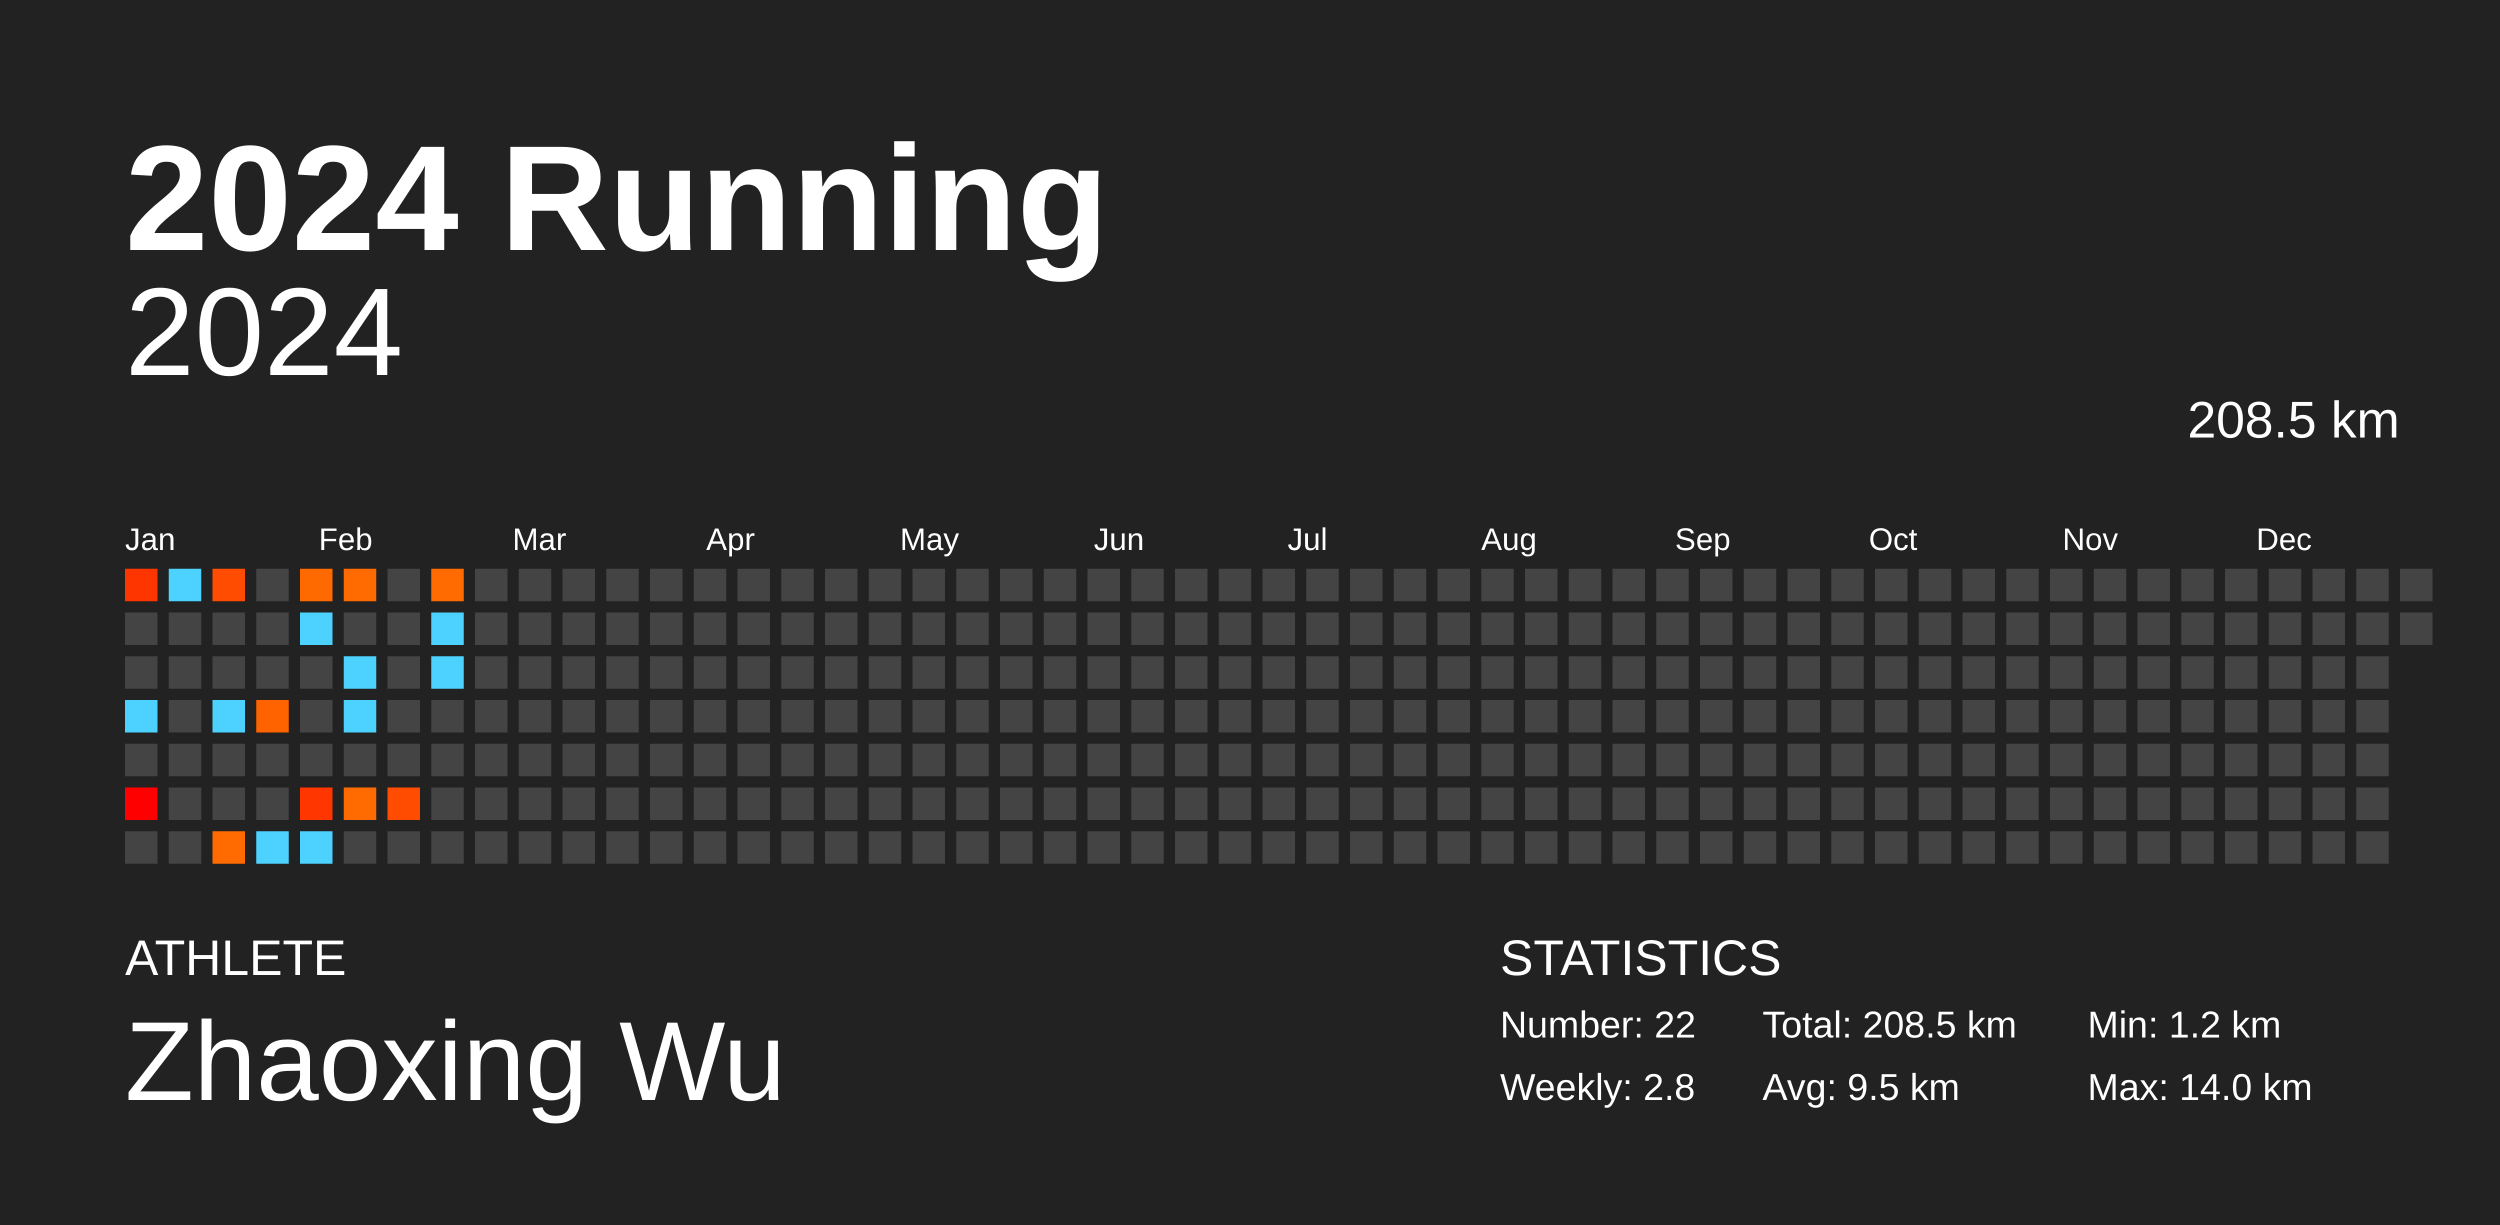
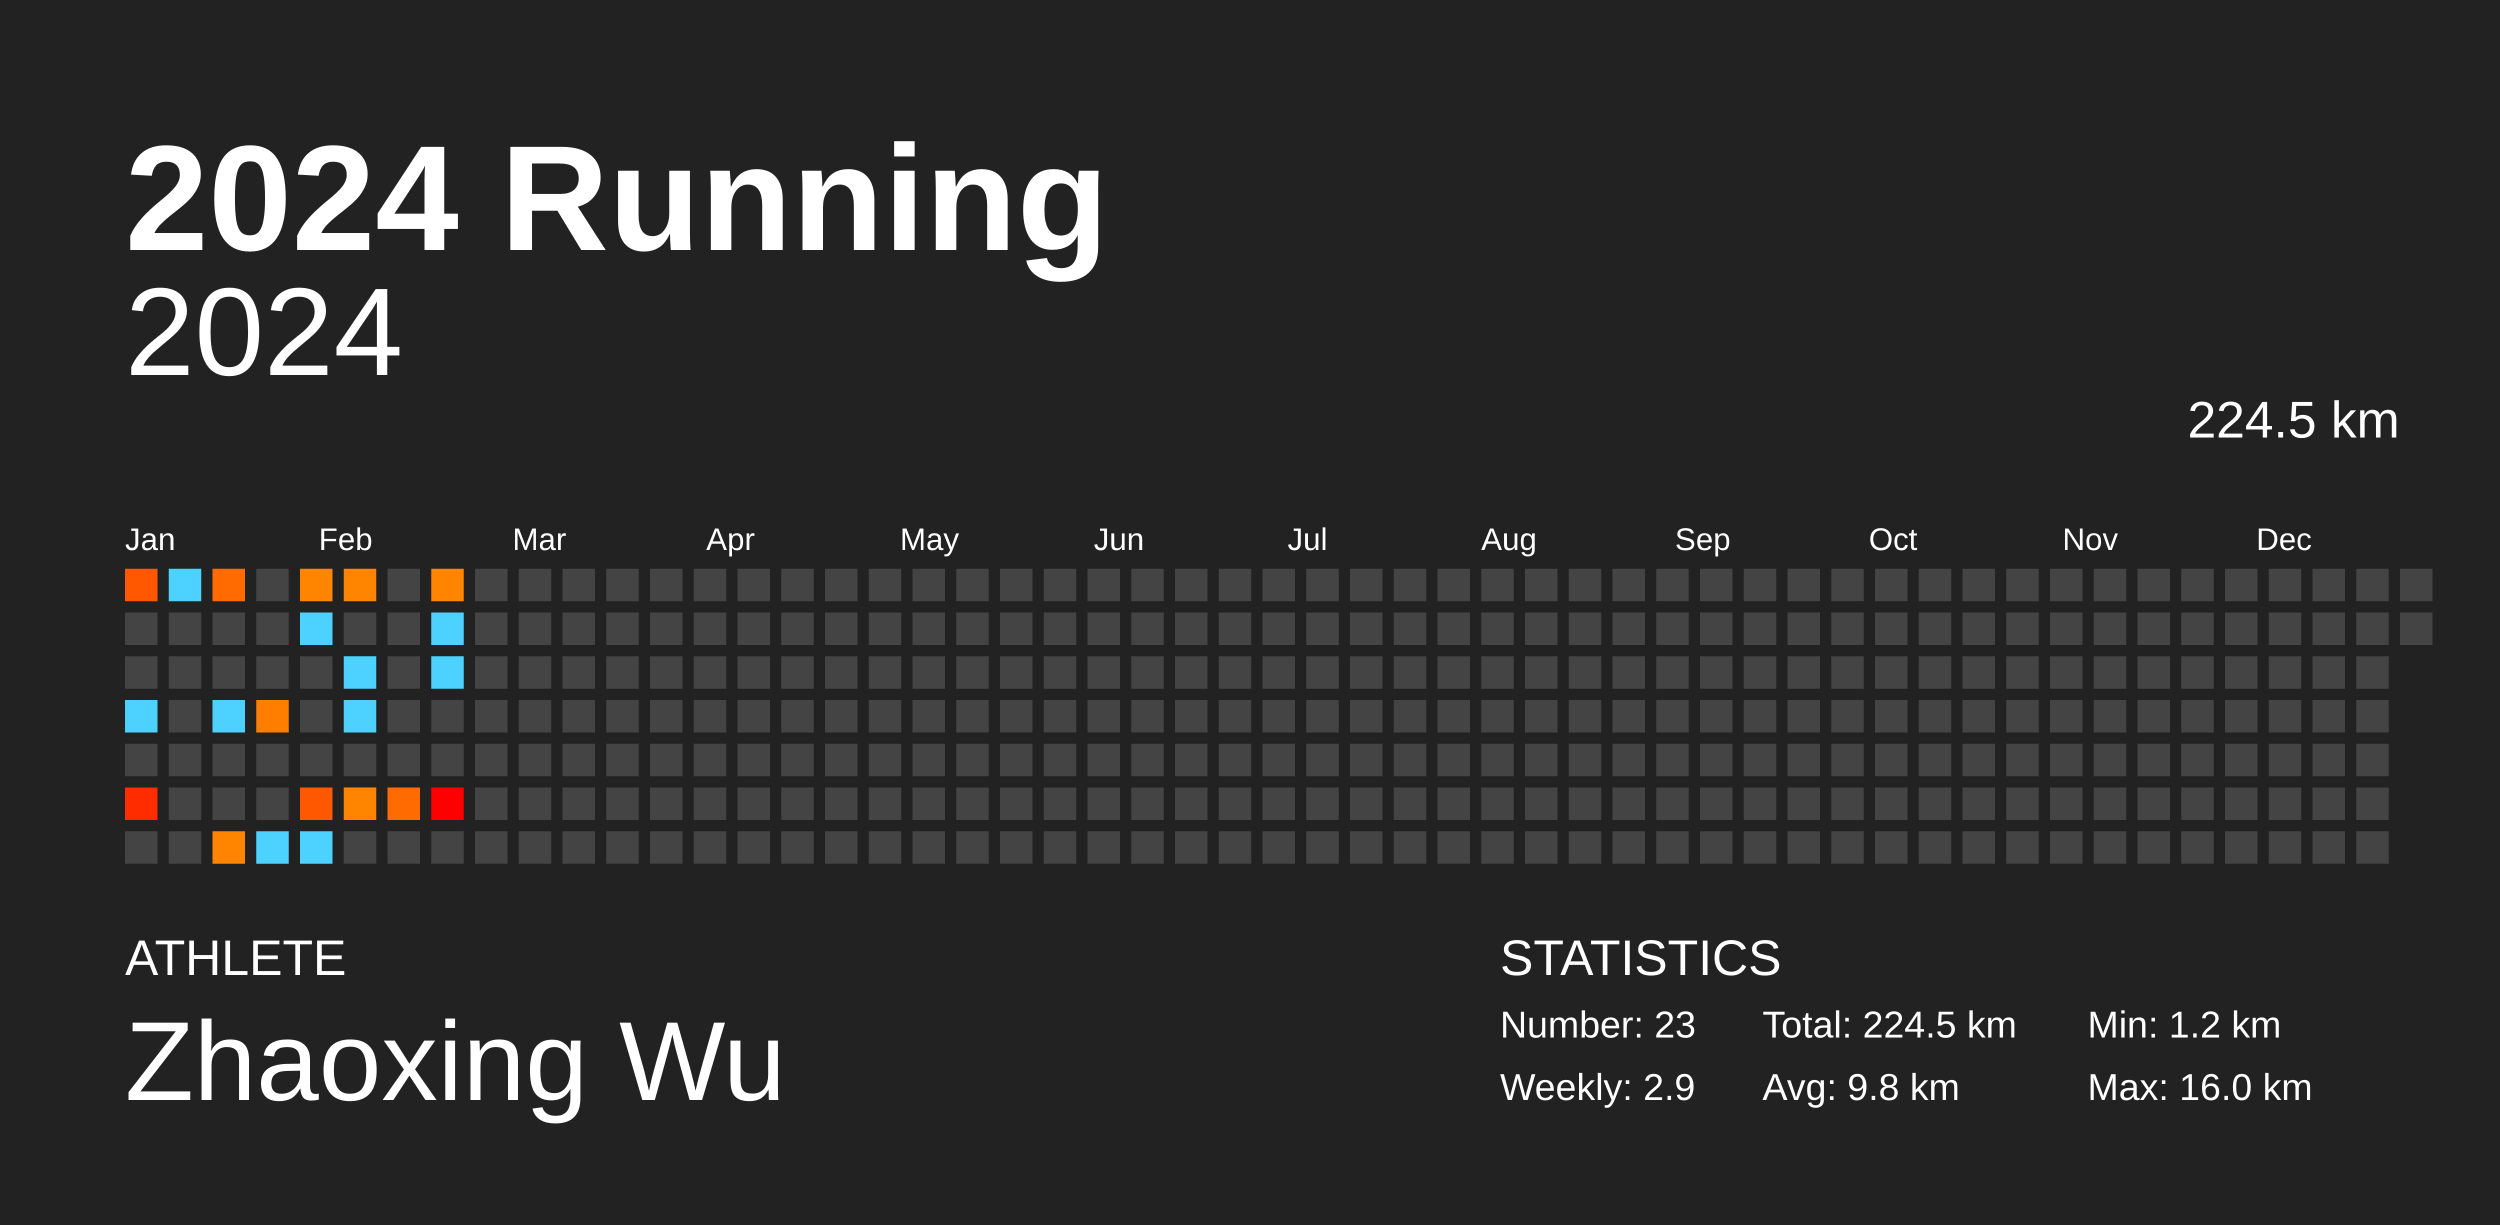
<svg xmlns="http://www.w3.org/2000/svg" baseProfile="full" height="98mm" version="1.1" viewBox="0,0,200,98" width="200mm">
  <defs />
  <rect fill="#222222" height="98" width="200" x="0" y="0" />
  <text fill="#FFFFFF" style="font-size:12px; font-family:Arial; font-weight:bold;" x="10" y="20">2024 Running</text>
  <text fill="#FFFFFF" style="font-size:4px; font-family:Arial" x="10" y="78">ATHLETE</text>
  <text fill="#FFFFFF" style="font-size:9px; font-family:Arial" x="10" y="88">Zhaoxing Wu</text>
  <text fill="#FFFFFF" style="font-size:4px; font-family:Arial" x="120" y="78">STATISTICS</text>
-   <text fill="#FFFFFF" style="font-size:3px; font-family:Arial" x="120" y="83">Number: 22</text>
-   <text fill="#FFFFFF" style="font-size:3px; font-family:Arial" x="120" y="88">Weekly: 2.8</text>
-   <text fill="#FFFFFF" style="font-size:3px; font-family:Arial" x="141" y="83">Total: 208.5 km</text>
-   <text fill="#FFFFFF" style="font-size:3px; font-family:Arial" x="141" y="88">Avg: 9.5 km</text>
+   <text fill="#FFFFFF" style="font-size:3px; font-family:Arial" x="120" y="83">Number: 23</text>
+   <text fill="#FFFFFF" style="font-size:3px; font-family:Arial" x="120" y="88">Weekly: 2.9</text>
+   <text fill="#FFFFFF" style="font-size:3px; font-family:Arial" x="141" y="83">Total: 224.5 km</text>
+   <text fill="#FFFFFF" style="font-size:3px; font-family:Arial" x="141" y="88">Avg: 9.8 km</text>
  <text fill="#FFFFFF" style="font-size:3px; font-family:Arial" x="167" y="83">Min: 1.2 km</text>
-   <text fill="#FFFFFF" style="font-size:3px; font-family:Arial" x="167" y="88">Max: 14.0 km</text>
+   <text fill="#FFFFFF" style="font-size:3px; font-family:Arial" x="167" y="88">Max: 16.0 km</text>
  <text alignment-baseline="hanging" fill="#FFFFFF" style="font-size:10.0px; font-family:Arial;" x="10" y="30">2024</text>
-   <text alignment-baseline="hanging" fill="#FFFFFF" style="font-size:4.125px; font-family:Arial;" x="175" y="35">208.5 km</text>
+   <text alignment-baseline="hanging" fill="#FFFFFF" style="font-size:4.125px; font-family:Arial;" x="175" y="35">224.5 km</text>
  <text fill="#FFFFFF" style="font-size:2.5px; font-family:Arial" x="10.0" y="44">Jan</text>
  <text fill="#FFFFFF" style="font-size:2.5px; font-family:Arial" x="25.5" y="44">Feb</text>
  <text fill="#FFFFFF" style="font-size:2.5px; font-family:Arial" x="41.0" y="44">Mar</text>
  <text fill="#FFFFFF" style="font-size:2.5px; font-family:Arial" x="56.5" y="44">Apr</text>
  <text fill="#FFFFFF" style="font-size:2.5px; font-family:Arial" x="72.0" y="44">May</text>
  <text fill="#FFFFFF" style="font-size:2.5px; font-family:Arial" x="87.5" y="44">Jun</text>
  <text fill="#FFFFFF" style="font-size:2.5px; font-family:Arial" x="103.0" y="44">Jul</text>
  <text fill="#FFFFFF" style="font-size:2.5px; font-family:Arial" x="118.5" y="44">Aug</text>
  <text fill="#FFFFFF" style="font-size:2.5px; font-family:Arial" x="134.0" y="44">Sep</text>
  <text fill="#FFFFFF" style="font-size:2.5px; font-family:Arial" x="149.5" y="44">Oct</text>
  <text fill="#FFFFFF" style="font-size:2.5px; font-family:Arial" x="165.0" y="44">Nov</text>
  <text fill="#FFFFFF" style="font-size:2.5px; font-family:Arial" x="180.5" y="44">Dec</text>
-   <rect fill="#ff3500" height="2.6" width="2.6" x="10.0" y="45.5" />
+   <rect fill="#ff5800" height="2.6" width="2.6" x="10.0" y="45.5" />
  <rect fill="#444444" height="2.6" width="2.6" x="10.0" y="49.0" />
  <rect fill="#444444" height="2.6" width="2.6" x="10.0" y="52.5" />
  <rect fill="#4dd2ff" height="2.6" width="2.6" x="10.0" y="56.0" />
  <rect fill="#444444" height="2.6" width="2.6" x="10.0" y="59.5" />
-   <rect fill="#ff0000" height="2.6" width="2.6" x="10.0" y="63.0" />
+   <rect fill="#ff2c00" height="2.6" width="2.6" x="10.0" y="63.0" />
  <rect fill="#444444" height="2.6" width="2.6" x="10.0" y="66.5" />
  <rect fill="#4dd2ff" height="2.6" width="2.6" x="13.5" y="45.5" />
  <rect fill="#444444" height="2.6" width="2.6" x="13.5" y="49.0" />
  <rect fill="#444444" height="2.6" width="2.6" x="13.5" y="52.5" />
  <rect fill="#444444" height="2.6" width="2.6" x="13.5" y="56.0" />
  <rect fill="#444444" height="2.6" width="2.6" x="13.5" y="59.5" />
  <rect fill="#444444" height="2.6" width="2.6" x="13.5" y="63.0" />
  <rect fill="#444444" height="2.6" width="2.6" x="13.5" y="66.5" />
-   <rect fill="#ff4c00" height="2.6" width="2.6" x="17.0" y="45.5" />
+   <rect fill="#ff6b00" height="2.6" width="2.6" x="17.0" y="45.5" />
  <rect fill="#444444" height="2.6" width="2.6" x="17.0" y="49.0" />
  <rect fill="#444444" height="2.6" width="2.6" x="17.0" y="52.5" />
  <rect fill="#4dd2ff" height="2.6" width="2.6" x="17.0" y="56.0" />
  <rect fill="#444444" height="2.6" width="2.6" x="17.0" y="59.5" />
  <rect fill="#444444" height="2.6" width="2.6" x="17.0" y="63.0" />
-   <rect fill="#ff6b00" height="2.6" width="2.6" x="17.0" y="66.5" />
+   <rect fill="#ff8500" height="2.6" width="2.6" x="17.0" y="66.5" />
  <rect fill="#444444" height="2.6" width="2.6" x="20.5" y="45.5" />
  <rect fill="#444444" height="2.6" width="2.6" x="20.5" y="49.0" />
  <rect fill="#444444" height="2.6" width="2.6" x="20.5" y="52.5" />
-   <rect fill="#ff6300" height="2.6" width="2.6" x="20.5" y="56.0" />
+   <rect fill="#ff7e00" height="2.6" width="2.6" x="20.5" y="56.0" />
  <rect fill="#444444" height="2.6" width="2.6" x="20.5" y="59.5" />
  <rect fill="#444444" height="2.6" width="2.6" x="20.5" y="63.0" />
  <rect fill="#4dd2ff" height="2.6" width="2.6" x="20.5" y="66.5" />
-   <rect fill="#ff6a00" height="2.6" width="2.6" x="24.0" y="45.5" />
+   <rect fill="#ff8400" height="2.6" width="2.6" x="24.0" y="45.5" />
  <rect fill="#4dd2ff" height="2.6" width="2.6" x="24.0" y="49.0" />
  <rect fill="#444444" height="2.6" width="2.6" x="24.0" y="52.5" />
  <rect fill="#444444" height="2.6" width="2.6" x="24.0" y="56.0" />
  <rect fill="#444444" height="2.6" width="2.6" x="24.0" y="59.5" />
-   <rect fill="#ff3600" height="2.6" width="2.6" x="24.0" y="63.0" />
+   <rect fill="#ff5800" height="2.6" width="2.6" x="24.0" y="63.0" />
  <rect fill="#4dd2ff" height="2.6" width="2.6" x="24.0" y="66.5" />
-   <rect fill="#ff6b00" height="2.6" width="2.6" x="27.5" y="45.5" />
+   <rect fill="#ff8500" height="2.6" width="2.6" x="27.5" y="45.5" />
  <rect fill="#444444" height="2.6" width="2.6" x="27.5" y="49.0" />
  <rect fill="#4dd2ff" height="2.6" width="2.6" x="27.5" y="52.5" />
  <rect fill="#4dd2ff" height="2.6" width="2.6" x="27.5" y="56.0" />
  <rect fill="#444444" height="2.6" width="2.6" x="27.5" y="59.5" />
-   <rect fill="#ff6b00" height="2.6" width="2.6" x="27.5" y="63.0" />
+   <rect fill="#ff8500" height="2.6" width="2.6" x="27.5" y="63.0" />
  <rect fill="#444444" height="2.6" width="2.6" x="27.5" y="66.5" />
  <rect fill="#444444" height="2.6" width="2.6" x="31.0" y="45.5" />
  <rect fill="#444444" height="2.6" width="2.6" x="31.0" y="49.0" />
  <rect fill="#444444" height="2.6" width="2.6" x="31.0" y="52.5" />
  <rect fill="#444444" height="2.6" width="2.6" x="31.0" y="56.0" />
  <rect fill="#444444" height="2.6" width="2.6" x="31.0" y="59.5" />
-   <rect fill="#ff4c00" height="2.6" width="2.6" x="31.0" y="63.0" />
+   <rect fill="#ff6b00" height="2.6" width="2.6" x="31.0" y="63.0" />
  <rect fill="#444444" height="2.6" width="2.6" x="31.0" y="66.5" />
-   <rect fill="#ff6b00" height="2.6" width="2.6" x="34.5" y="45.5" />
+   <rect fill="#ff8500" height="2.6" width="2.6" x="34.5" y="45.5" />
  <rect fill="#4dd2ff" height="2.6" width="2.6" x="34.5" y="49.0" />
  <rect fill="#4dd2ff" height="2.6" width="2.6" x="34.5" y="52.5" />
  <rect fill="#444444" height="2.6" width="2.6" x="34.5" y="56.0" />
  <rect fill="#444444" height="2.6" width="2.6" x="34.5" y="59.5" />
-   <rect fill="#444444" height="2.6" width="2.6" x="34.5" y="63.0" />
+   <rect fill="#ff0000" height="2.6" width="2.6" x="34.5" y="63.0" />
  <rect fill="#444444" height="2.6" width="2.6" x="34.5" y="66.5" />
  <rect fill="#444444" height="2.6" width="2.6" x="38.0" y="45.5" />
  <rect fill="#444444" height="2.6" width="2.6" x="38.0" y="49.0" />
  <rect fill="#444444" height="2.6" width="2.6" x="38.0" y="52.5" />
  <rect fill="#444444" height="2.6" width="2.6" x="38.0" y="56.0" />
  <rect fill="#444444" height="2.6" width="2.6" x="38.0" y="59.5" />
  <rect fill="#444444" height="2.6" width="2.6" x="38.0" y="63.0" />
  <rect fill="#444444" height="2.6" width="2.6" x="38.0" y="66.5" />
  <rect fill="#444444" height="2.6" width="2.6" x="41.5" y="45.5" />
  <rect fill="#444444" height="2.6" width="2.6" x="41.5" y="49.0" />
  <rect fill="#444444" height="2.6" width="2.6" x="41.5" y="52.5" />
  <rect fill="#444444" height="2.6" width="2.6" x="41.5" y="56.0" />
  <rect fill="#444444" height="2.6" width="2.6" x="41.5" y="59.5" />
  <rect fill="#444444" height="2.6" width="2.6" x="41.5" y="63.0" />
  <rect fill="#444444" height="2.6" width="2.6" x="41.5" y="66.5" />
  <rect fill="#444444" height="2.6" width="2.6" x="45.0" y="45.5" />
  <rect fill="#444444" height="2.6" width="2.6" x="45.0" y="49.0" />
  <rect fill="#444444" height="2.6" width="2.6" x="45.0" y="52.5" />
  <rect fill="#444444" height="2.6" width="2.6" x="45.0" y="56.0" />
  <rect fill="#444444" height="2.6" width="2.6" x="45.0" y="59.5" />
  <rect fill="#444444" height="2.6" width="2.6" x="45.0" y="63.0" />
  <rect fill="#444444" height="2.6" width="2.6" x="45.0" y="66.5" />
  <rect fill="#444444" height="2.6" width="2.6" x="48.5" y="45.5" />
  <rect fill="#444444" height="2.6" width="2.6" x="48.5" y="49.0" />
  <rect fill="#444444" height="2.6" width="2.6" x="48.5" y="52.5" />
  <rect fill="#444444" height="2.6" width="2.6" x="48.5" y="56.0" />
  <rect fill="#444444" height="2.6" width="2.6" x="48.5" y="59.5" />
  <rect fill="#444444" height="2.6" width="2.6" x="48.5" y="63.0" />
  <rect fill="#444444" height="2.6" width="2.6" x="48.5" y="66.5" />
  <rect fill="#444444" height="2.6" width="2.6" x="52.0" y="45.5" />
  <rect fill="#444444" height="2.6" width="2.6" x="52.0" y="49.0" />
  <rect fill="#444444" height="2.6" width="2.6" x="52.0" y="52.5" />
  <rect fill="#444444" height="2.6" width="2.6" x="52.0" y="56.0" />
  <rect fill="#444444" height="2.6" width="2.6" x="52.0" y="59.5" />
  <rect fill="#444444" height="2.6" width="2.6" x="52.0" y="63.0" />
  <rect fill="#444444" height="2.6" width="2.6" x="52.0" y="66.5" />
  <rect fill="#444444" height="2.6" width="2.6" x="55.5" y="45.5" />
  <rect fill="#444444" height="2.6" width="2.6" x="55.5" y="49.0" />
  <rect fill="#444444" height="2.6" width="2.6" x="55.5" y="52.5" />
  <rect fill="#444444" height="2.6" width="2.6" x="55.5" y="56.0" />
  <rect fill="#444444" height="2.6" width="2.6" x="55.5" y="59.5" />
  <rect fill="#444444" height="2.6" width="2.6" x="55.5" y="63.0" />
  <rect fill="#444444" height="2.6" width="2.6" x="55.5" y="66.5" />
  <rect fill="#444444" height="2.6" width="2.6" x="59.0" y="45.5" />
  <rect fill="#444444" height="2.6" width="2.6" x="59.0" y="49.0" />
  <rect fill="#444444" height="2.6" width="2.6" x="59.0" y="52.5" />
  <rect fill="#444444" height="2.6" width="2.6" x="59.0" y="56.0" />
  <rect fill="#444444" height="2.6" width="2.6" x="59.0" y="59.5" />
  <rect fill="#444444" height="2.6" width="2.6" x="59.0" y="63.0" />
  <rect fill="#444444" height="2.6" width="2.6" x="59.0" y="66.5" />
  <rect fill="#444444" height="2.6" width="2.6" x="62.5" y="45.5" />
  <rect fill="#444444" height="2.6" width="2.6" x="62.5" y="49.0" />
  <rect fill="#444444" height="2.6" width="2.6" x="62.5" y="52.5" />
  <rect fill="#444444" height="2.6" width="2.6" x="62.5" y="56.0" />
  <rect fill="#444444" height="2.6" width="2.6" x="62.5" y="59.5" />
  <rect fill="#444444" height="2.6" width="2.6" x="62.5" y="63.0" />
  <rect fill="#444444" height="2.6" width="2.6" x="62.5" y="66.5" />
  <rect fill="#444444" height="2.6" width="2.6" x="66.0" y="45.5" />
  <rect fill="#444444" height="2.6" width="2.6" x="66.0" y="49.0" />
  <rect fill="#444444" height="2.6" width="2.6" x="66.0" y="52.5" />
  <rect fill="#444444" height="2.6" width="2.6" x="66.0" y="56.0" />
  <rect fill="#444444" height="2.6" width="2.6" x="66.0" y="59.5" />
  <rect fill="#444444" height="2.6" width="2.6" x="66.0" y="63.0" />
  <rect fill="#444444" height="2.6" width="2.6" x="66.0" y="66.5" />
  <rect fill="#444444" height="2.6" width="2.6" x="69.5" y="45.5" />
  <rect fill="#444444" height="2.6" width="2.6" x="69.5" y="49.0" />
  <rect fill="#444444" height="2.6" width="2.6" x="69.5" y="52.5" />
  <rect fill="#444444" height="2.6" width="2.6" x="69.5" y="56.0" />
  <rect fill="#444444" height="2.6" width="2.6" x="69.5" y="59.5" />
  <rect fill="#444444" height="2.6" width="2.6" x="69.5" y="63.0" />
  <rect fill="#444444" height="2.6" width="2.6" x="69.5" y="66.5" />
  <rect fill="#444444" height="2.6" width="2.6" x="73.0" y="45.5" />
  <rect fill="#444444" height="2.6" width="2.6" x="73.0" y="49.0" />
  <rect fill="#444444" height="2.6" width="2.6" x="73.0" y="52.5" />
  <rect fill="#444444" height="2.6" width="2.6" x="73.0" y="56.0" />
  <rect fill="#444444" height="2.6" width="2.6" x="73.0" y="59.5" />
  <rect fill="#444444" height="2.6" width="2.6" x="73.0" y="63.0" />
  <rect fill="#444444" height="2.6" width="2.6" x="73.0" y="66.5" />
  <rect fill="#444444" height="2.6" width="2.6" x="76.5" y="45.5" />
  <rect fill="#444444" height="2.6" width="2.6" x="76.5" y="49.0" />
  <rect fill="#444444" height="2.6" width="2.6" x="76.5" y="52.5" />
  <rect fill="#444444" height="2.6" width="2.6" x="76.5" y="56.0" />
  <rect fill="#444444" height="2.6" width="2.6" x="76.5" y="59.5" />
  <rect fill="#444444" height="2.6" width="2.6" x="76.5" y="63.0" />
  <rect fill="#444444" height="2.6" width="2.6" x="76.5" y="66.5" />
  <rect fill="#444444" height="2.6" width="2.6" x="80.0" y="45.5" />
  <rect fill="#444444" height="2.6" width="2.6" x="80.0" y="49.0" />
  <rect fill="#444444" height="2.6" width="2.6" x="80.0" y="52.5" />
  <rect fill="#444444" height="2.6" width="2.6" x="80.0" y="56.0" />
  <rect fill="#444444" height="2.6" width="2.6" x="80.0" y="59.5" />
  <rect fill="#444444" height="2.6" width="2.6" x="80.0" y="63.0" />
  <rect fill="#444444" height="2.6" width="2.6" x="80.0" y="66.5" />
  <rect fill="#444444" height="2.6" width="2.6" x="83.5" y="45.5" />
  <rect fill="#444444" height="2.6" width="2.6" x="83.5" y="49.0" />
  <rect fill="#444444" height="2.6" width="2.6" x="83.5" y="52.5" />
  <rect fill="#444444" height="2.6" width="2.6" x="83.5" y="56.0" />
  <rect fill="#444444" height="2.6" width="2.6" x="83.5" y="59.5" />
  <rect fill="#444444" height="2.6" width="2.6" x="83.5" y="63.0" />
  <rect fill="#444444" height="2.6" width="2.6" x="83.5" y="66.5" />
  <rect fill="#444444" height="2.6" width="2.6" x="87.0" y="45.5" />
  <rect fill="#444444" height="2.6" width="2.6" x="87.0" y="49.0" />
  <rect fill="#444444" height="2.6" width="2.6" x="87.0" y="52.5" />
  <rect fill="#444444" height="2.6" width="2.6" x="87.0" y="56.0" />
  <rect fill="#444444" height="2.6" width="2.6" x="87.0" y="59.5" />
  <rect fill="#444444" height="2.6" width="2.6" x="87.0" y="63.0" />
  <rect fill="#444444" height="2.6" width="2.6" x="87.0" y="66.5" />
  <rect fill="#444444" height="2.6" width="2.6" x="90.5" y="45.5" />
  <rect fill="#444444" height="2.6" width="2.6" x="90.5" y="49.0" />
  <rect fill="#444444" height="2.6" width="2.6" x="90.5" y="52.5" />
  <rect fill="#444444" height="2.6" width="2.6" x="90.5" y="56.0" />
  <rect fill="#444444" height="2.6" width="2.6" x="90.5" y="59.5" />
  <rect fill="#444444" height="2.6" width="2.6" x="90.5" y="63.0" />
  <rect fill="#444444" height="2.6" width="2.6" x="90.5" y="66.5" />
  <rect fill="#444444" height="2.6" width="2.6" x="94.0" y="45.5" />
  <rect fill="#444444" height="2.6" width="2.6" x="94.0" y="49.0" />
  <rect fill="#444444" height="2.6" width="2.6" x="94.0" y="52.5" />
  <rect fill="#444444" height="2.6" width="2.6" x="94.0" y="56.0" />
  <rect fill="#444444" height="2.6" width="2.6" x="94.0" y="59.5" />
  <rect fill="#444444" height="2.6" width="2.6" x="94.0" y="63.0" />
  <rect fill="#444444" height="2.6" width="2.6" x="94.0" y="66.5" />
  <rect fill="#444444" height="2.6" width="2.6" x="97.5" y="45.5" />
  <rect fill="#444444" height="2.6" width="2.6" x="97.5" y="49.0" />
  <rect fill="#444444" height="2.6" width="2.6" x="97.5" y="52.5" />
  <rect fill="#444444" height="2.6" width="2.6" x="97.5" y="56.0" />
  <rect fill="#444444" height="2.6" width="2.6" x="97.5" y="59.5" />
  <rect fill="#444444" height="2.6" width="2.6" x="97.5" y="63.0" />
  <rect fill="#444444" height="2.6" width="2.6" x="97.5" y="66.5" />
  <rect fill="#444444" height="2.6" width="2.6" x="101.0" y="45.5" />
  <rect fill="#444444" height="2.6" width="2.6" x="101.0" y="49.0" />
  <rect fill="#444444" height="2.6" width="2.6" x="101.0" y="52.5" />
  <rect fill="#444444" height="2.6" width="2.6" x="101.0" y="56.0" />
  <rect fill="#444444" height="2.6" width="2.6" x="101.0" y="59.5" />
  <rect fill="#444444" height="2.6" width="2.6" x="101.0" y="63.0" />
  <rect fill="#444444" height="2.6" width="2.6" x="101.0" y="66.5" />
  <rect fill="#444444" height="2.6" width="2.6" x="104.5" y="45.5" />
  <rect fill="#444444" height="2.6" width="2.6" x="104.5" y="49.0" />
  <rect fill="#444444" height="2.6" width="2.6" x="104.5" y="52.5" />
  <rect fill="#444444" height="2.6" width="2.6" x="104.5" y="56.0" />
  <rect fill="#444444" height="2.6" width="2.6" x="104.5" y="59.5" />
  <rect fill="#444444" height="2.6" width="2.6" x="104.5" y="63.0" />
  <rect fill="#444444" height="2.6" width="2.6" x="104.5" y="66.5" />
  <rect fill="#444444" height="2.6" width="2.6" x="108.0" y="45.5" />
  <rect fill="#444444" height="2.6" width="2.6" x="108.0" y="49.0" />
  <rect fill="#444444" height="2.6" width="2.6" x="108.0" y="52.5" />
  <rect fill="#444444" height="2.6" width="2.6" x="108.0" y="56.0" />
  <rect fill="#444444" height="2.6" width="2.6" x="108.0" y="59.5" />
  <rect fill="#444444" height="2.6" width="2.6" x="108.0" y="63.0" />
  <rect fill="#444444" height="2.6" width="2.6" x="108.0" y="66.5" />
  <rect fill="#444444" height="2.6" width="2.6" x="111.5" y="45.5" />
  <rect fill="#444444" height="2.6" width="2.6" x="111.5" y="49.0" />
  <rect fill="#444444" height="2.6" width="2.6" x="111.5" y="52.5" />
  <rect fill="#444444" height="2.6" width="2.6" x="111.5" y="56.0" />
  <rect fill="#444444" height="2.6" width="2.6" x="111.5" y="59.5" />
  <rect fill="#444444" height="2.6" width="2.6" x="111.5" y="63.0" />
  <rect fill="#444444" height="2.6" width="2.6" x="111.5" y="66.5" />
  <rect fill="#444444" height="2.6" width="2.6" x="115.0" y="45.5" />
  <rect fill="#444444" height="2.6" width="2.6" x="115.0" y="49.0" />
  <rect fill="#444444" height="2.6" width="2.6" x="115.0" y="52.5" />
  <rect fill="#444444" height="2.6" width="2.6" x="115.0" y="56.0" />
  <rect fill="#444444" height="2.6" width="2.6" x="115.0" y="59.5" />
  <rect fill="#444444" height="2.6" width="2.6" x="115.0" y="63.0" />
  <rect fill="#444444" height="2.6" width="2.6" x="115.0" y="66.5" />
  <rect fill="#444444" height="2.6" width="2.6" x="118.5" y="45.5" />
  <rect fill="#444444" height="2.6" width="2.6" x="118.5" y="49.0" />
  <rect fill="#444444" height="2.6" width="2.6" x="118.5" y="52.5" />
  <rect fill="#444444" height="2.6" width="2.6" x="118.5" y="56.0" />
  <rect fill="#444444" height="2.6" width="2.6" x="118.5" y="59.5" />
  <rect fill="#444444" height="2.6" width="2.6" x="118.5" y="63.0" />
  <rect fill="#444444" height="2.6" width="2.6" x="118.5" y="66.5" />
  <rect fill="#444444" height="2.6" width="2.6" x="122.0" y="45.5" />
  <rect fill="#444444" height="2.6" width="2.6" x="122.0" y="49.0" />
  <rect fill="#444444" height="2.6" width="2.6" x="122.0" y="52.5" />
  <rect fill="#444444" height="2.6" width="2.6" x="122.0" y="56.0" />
  <rect fill="#444444" height="2.6" width="2.6" x="122.0" y="59.5" />
  <rect fill="#444444" height="2.6" width="2.6" x="122.0" y="63.0" />
  <rect fill="#444444" height="2.6" width="2.6" x="122.0" y="66.5" />
  <rect fill="#444444" height="2.6" width="2.6" x="125.5" y="45.5" />
  <rect fill="#444444" height="2.6" width="2.6" x="125.5" y="49.0" />
  <rect fill="#444444" height="2.6" width="2.6" x="125.5" y="52.5" />
  <rect fill="#444444" height="2.6" width="2.6" x="125.5" y="56.0" />
  <rect fill="#444444" height="2.6" width="2.6" x="125.5" y="59.5" />
  <rect fill="#444444" height="2.6" width="2.6" x="125.5" y="63.0" />
  <rect fill="#444444" height="2.6" width="2.6" x="125.5" y="66.5" />
  <rect fill="#444444" height="2.6" width="2.6" x="129.0" y="45.5" />
  <rect fill="#444444" height="2.6" width="2.6" x="129.0" y="49.0" />
  <rect fill="#444444" height="2.6" width="2.6" x="129.0" y="52.5" />
  <rect fill="#444444" height="2.6" width="2.6" x="129.0" y="56.0" />
  <rect fill="#444444" height="2.6" width="2.6" x="129.0" y="59.5" />
  <rect fill="#444444" height="2.6" width="2.6" x="129.0" y="63.0" />
  <rect fill="#444444" height="2.6" width="2.6" x="129.0" y="66.5" />
  <rect fill="#444444" height="2.6" width="2.6" x="132.5" y="45.5" />
  <rect fill="#444444" height="2.6" width="2.6" x="132.5" y="49.0" />
  <rect fill="#444444" height="2.6" width="2.6" x="132.5" y="52.5" />
  <rect fill="#444444" height="2.6" width="2.6" x="132.5" y="56.0" />
  <rect fill="#444444" height="2.6" width="2.6" x="132.5" y="59.5" />
  <rect fill="#444444" height="2.6" width="2.6" x="132.5" y="63.0" />
  <rect fill="#444444" height="2.6" width="2.6" x="132.5" y="66.5" />
  <rect fill="#444444" height="2.6" width="2.6" x="136.0" y="45.5" />
  <rect fill="#444444" height="2.6" width="2.6" x="136.0" y="49.0" />
  <rect fill="#444444" height="2.6" width="2.6" x="136.0" y="52.5" />
  <rect fill="#444444" height="2.6" width="2.6" x="136.0" y="56.0" />
  <rect fill="#444444" height="2.6" width="2.6" x="136.0" y="59.5" />
  <rect fill="#444444" height="2.6" width="2.6" x="136.0" y="63.0" />
  <rect fill="#444444" height="2.6" width="2.6" x="136.0" y="66.5" />
  <rect fill="#444444" height="2.6" width="2.6" x="139.5" y="45.5" />
  <rect fill="#444444" height="2.6" width="2.6" x="139.5" y="49.0" />
  <rect fill="#444444" height="2.6" width="2.6" x="139.5" y="52.5" />
  <rect fill="#444444" height="2.6" width="2.6" x="139.5" y="56.0" />
  <rect fill="#444444" height="2.6" width="2.6" x="139.5" y="59.5" />
  <rect fill="#444444" height="2.6" width="2.6" x="139.5" y="63.0" />
  <rect fill="#444444" height="2.6" width="2.6" x="139.5" y="66.5" />
  <rect fill="#444444" height="2.6" width="2.6" x="143.0" y="45.5" />
  <rect fill="#444444" height="2.6" width="2.6" x="143.0" y="49.0" />
  <rect fill="#444444" height="2.6" width="2.6" x="143.0" y="52.5" />
  <rect fill="#444444" height="2.6" width="2.6" x="143.0" y="56.0" />
  <rect fill="#444444" height="2.6" width="2.6" x="143.0" y="59.5" />
  <rect fill="#444444" height="2.6" width="2.6" x="143.0" y="63.0" />
  <rect fill="#444444" height="2.6" width="2.6" x="143.0" y="66.5" />
  <rect fill="#444444" height="2.6" width="2.6" x="146.5" y="45.5" />
  <rect fill="#444444" height="2.6" width="2.6" x="146.5" y="49.0" />
  <rect fill="#444444" height="2.6" width="2.6" x="146.5" y="52.5" />
  <rect fill="#444444" height="2.6" width="2.6" x="146.5" y="56.0" />
  <rect fill="#444444" height="2.6" width="2.6" x="146.5" y="59.5" />
  <rect fill="#444444" height="2.6" width="2.6" x="146.5" y="63.0" />
  <rect fill="#444444" height="2.6" width="2.6" x="146.5" y="66.5" />
  <rect fill="#444444" height="2.6" width="2.6" x="150.0" y="45.5" />
  <rect fill="#444444" height="2.6" width="2.6" x="150.0" y="49.0" />
  <rect fill="#444444" height="2.6" width="2.6" x="150.0" y="52.5" />
  <rect fill="#444444" height="2.6" width="2.6" x="150.0" y="56.0" />
  <rect fill="#444444" height="2.6" width="2.6" x="150.0" y="59.5" />
  <rect fill="#444444" height="2.6" width="2.6" x="150.0" y="63.0" />
  <rect fill="#444444" height="2.6" width="2.6" x="150.0" y="66.5" />
  <rect fill="#444444" height="2.6" width="2.6" x="153.5" y="45.5" />
  <rect fill="#444444" height="2.6" width="2.6" x="153.5" y="49.0" />
  <rect fill="#444444" height="2.6" width="2.6" x="153.5" y="52.5" />
  <rect fill="#444444" height="2.6" width="2.6" x="153.5" y="56.0" />
  <rect fill="#444444" height="2.6" width="2.6" x="153.5" y="59.5" />
  <rect fill="#444444" height="2.6" width="2.6" x="153.5" y="63.0" />
  <rect fill="#444444" height="2.6" width="2.6" x="153.5" y="66.5" />
  <rect fill="#444444" height="2.6" width="2.6" x="157.0" y="45.5" />
  <rect fill="#444444" height="2.6" width="2.6" x="157.0" y="49.0" />
  <rect fill="#444444" height="2.6" width="2.6" x="157.0" y="52.5" />
  <rect fill="#444444" height="2.6" width="2.6" x="157.0" y="56.0" />
  <rect fill="#444444" height="2.6" width="2.6" x="157.0" y="59.5" />
  <rect fill="#444444" height="2.6" width="2.6" x="157.0" y="63.0" />
  <rect fill="#444444" height="2.6" width="2.6" x="157.0" y="66.5" />
  <rect fill="#444444" height="2.6" width="2.6" x="160.5" y="45.5" />
  <rect fill="#444444" height="2.6" width="2.6" x="160.5" y="49.0" />
  <rect fill="#444444" height="2.6" width="2.6" x="160.5" y="52.5" />
  <rect fill="#444444" height="2.6" width="2.6" x="160.5" y="56.0" />
  <rect fill="#444444" height="2.6" width="2.6" x="160.5" y="59.5" />
  <rect fill="#444444" height="2.6" width="2.6" x="160.5" y="63.0" />
  <rect fill="#444444" height="2.6" width="2.6" x="160.5" y="66.5" />
  <rect fill="#444444" height="2.6" width="2.6" x="164.0" y="45.5" />
  <rect fill="#444444" height="2.6" width="2.6" x="164.0" y="49.0" />
  <rect fill="#444444" height="2.6" width="2.6" x="164.0" y="52.5" />
  <rect fill="#444444" height="2.6" width="2.6" x="164.0" y="56.0" />
  <rect fill="#444444" height="2.6" width="2.6" x="164.0" y="59.5" />
  <rect fill="#444444" height="2.6" width="2.6" x="164.0" y="63.0" />
  <rect fill="#444444" height="2.6" width="2.6" x="164.0" y="66.5" />
  <rect fill="#444444" height="2.6" width="2.6" x="167.5" y="45.5" />
  <rect fill="#444444" height="2.6" width="2.6" x="167.5" y="49.0" />
  <rect fill="#444444" height="2.6" width="2.6" x="167.5" y="52.5" />
  <rect fill="#444444" height="2.6" width="2.6" x="167.5" y="56.0" />
  <rect fill="#444444" height="2.6" width="2.6" x="167.5" y="59.5" />
  <rect fill="#444444" height="2.6" width="2.6" x="167.5" y="63.0" />
  <rect fill="#444444" height="2.6" width="2.6" x="167.5" y="66.5" />
  <rect fill="#444444" height="2.6" width="2.6" x="171.0" y="45.5" />
  <rect fill="#444444" height="2.6" width="2.6" x="171.0" y="49.0" />
  <rect fill="#444444" height="2.6" width="2.6" x="171.0" y="52.5" />
  <rect fill="#444444" height="2.6" width="2.6" x="171.0" y="56.0" />
  <rect fill="#444444" height="2.6" width="2.6" x="171.0" y="59.5" />
  <rect fill="#444444" height="2.6" width="2.6" x="171.0" y="63.0" />
  <rect fill="#444444" height="2.6" width="2.6" x="171.0" y="66.5" />
  <rect fill="#444444" height="2.6" width="2.6" x="174.5" y="45.5" />
  <rect fill="#444444" height="2.6" width="2.6" x="174.5" y="49.0" />
  <rect fill="#444444" height="2.6" width="2.6" x="174.5" y="52.5" />
  <rect fill="#444444" height="2.6" width="2.6" x="174.5" y="56.0" />
  <rect fill="#444444" height="2.6" width="2.6" x="174.5" y="59.5" />
  <rect fill="#444444" height="2.6" width="2.6" x="174.5" y="63.0" />
  <rect fill="#444444" height="2.6" width="2.6" x="174.5" y="66.5" />
  <rect fill="#444444" height="2.6" width="2.6" x="178.0" y="45.5" />
  <rect fill="#444444" height="2.6" width="2.6" x="178.0" y="49.0" />
  <rect fill="#444444" height="2.6" width="2.6" x="178.0" y="52.5" />
  <rect fill="#444444" height="2.6" width="2.6" x="178.0" y="56.0" />
  <rect fill="#444444" height="2.6" width="2.6" x="178.0" y="59.5" />
  <rect fill="#444444" height="2.6" width="2.6" x="178.0" y="63.0" />
  <rect fill="#444444" height="2.6" width="2.6" x="178.0" y="66.5" />
  <rect fill="#444444" height="2.6" width="2.6" x="181.5" y="45.5" />
  <rect fill="#444444" height="2.6" width="2.6" x="181.5" y="49.0" />
  <rect fill="#444444" height="2.6" width="2.6" x="181.5" y="52.5" />
  <rect fill="#444444" height="2.6" width="2.6" x="181.5" y="56.0" />
  <rect fill="#444444" height="2.6" width="2.6" x="181.5" y="59.5" />
  <rect fill="#444444" height="2.6" width="2.6" x="181.5" y="63.0" />
  <rect fill="#444444" height="2.6" width="2.6" x="181.5" y="66.5" />
  <rect fill="#444444" height="2.6" width="2.6" x="185.0" y="45.5" />
  <rect fill="#444444" height="2.6" width="2.6" x="185.0" y="49.0" />
  <rect fill="#444444" height="2.6" width="2.6" x="185.0" y="52.5" />
  <rect fill="#444444" height="2.6" width="2.6" x="185.0" y="56.0" />
  <rect fill="#444444" height="2.6" width="2.6" x="185.0" y="59.5" />
  <rect fill="#444444" height="2.6" width="2.6" x="185.0" y="63.0" />
  <rect fill="#444444" height="2.6" width="2.6" x="185.0" y="66.5" />
  <rect fill="#444444" height="2.6" width="2.6" x="188.5" y="45.5" />
  <rect fill="#444444" height="2.6" width="2.6" x="188.5" y="49.0" />
  <rect fill="#444444" height="2.6" width="2.6" x="188.5" y="52.5" />
  <rect fill="#444444" height="2.6" width="2.6" x="188.5" y="56.0" />
  <rect fill="#444444" height="2.6" width="2.6" x="188.5" y="59.5" />
  <rect fill="#444444" height="2.6" width="2.6" x="188.5" y="63.0" />
  <rect fill="#444444" height="2.6" width="2.6" x="188.5" y="66.5" />
  <rect fill="#444444" height="2.6" width="2.6" x="192.0" y="45.5" />
  <rect fill="#444444" height="2.6" width="2.6" x="192.0" y="49.0" />
</svg>
